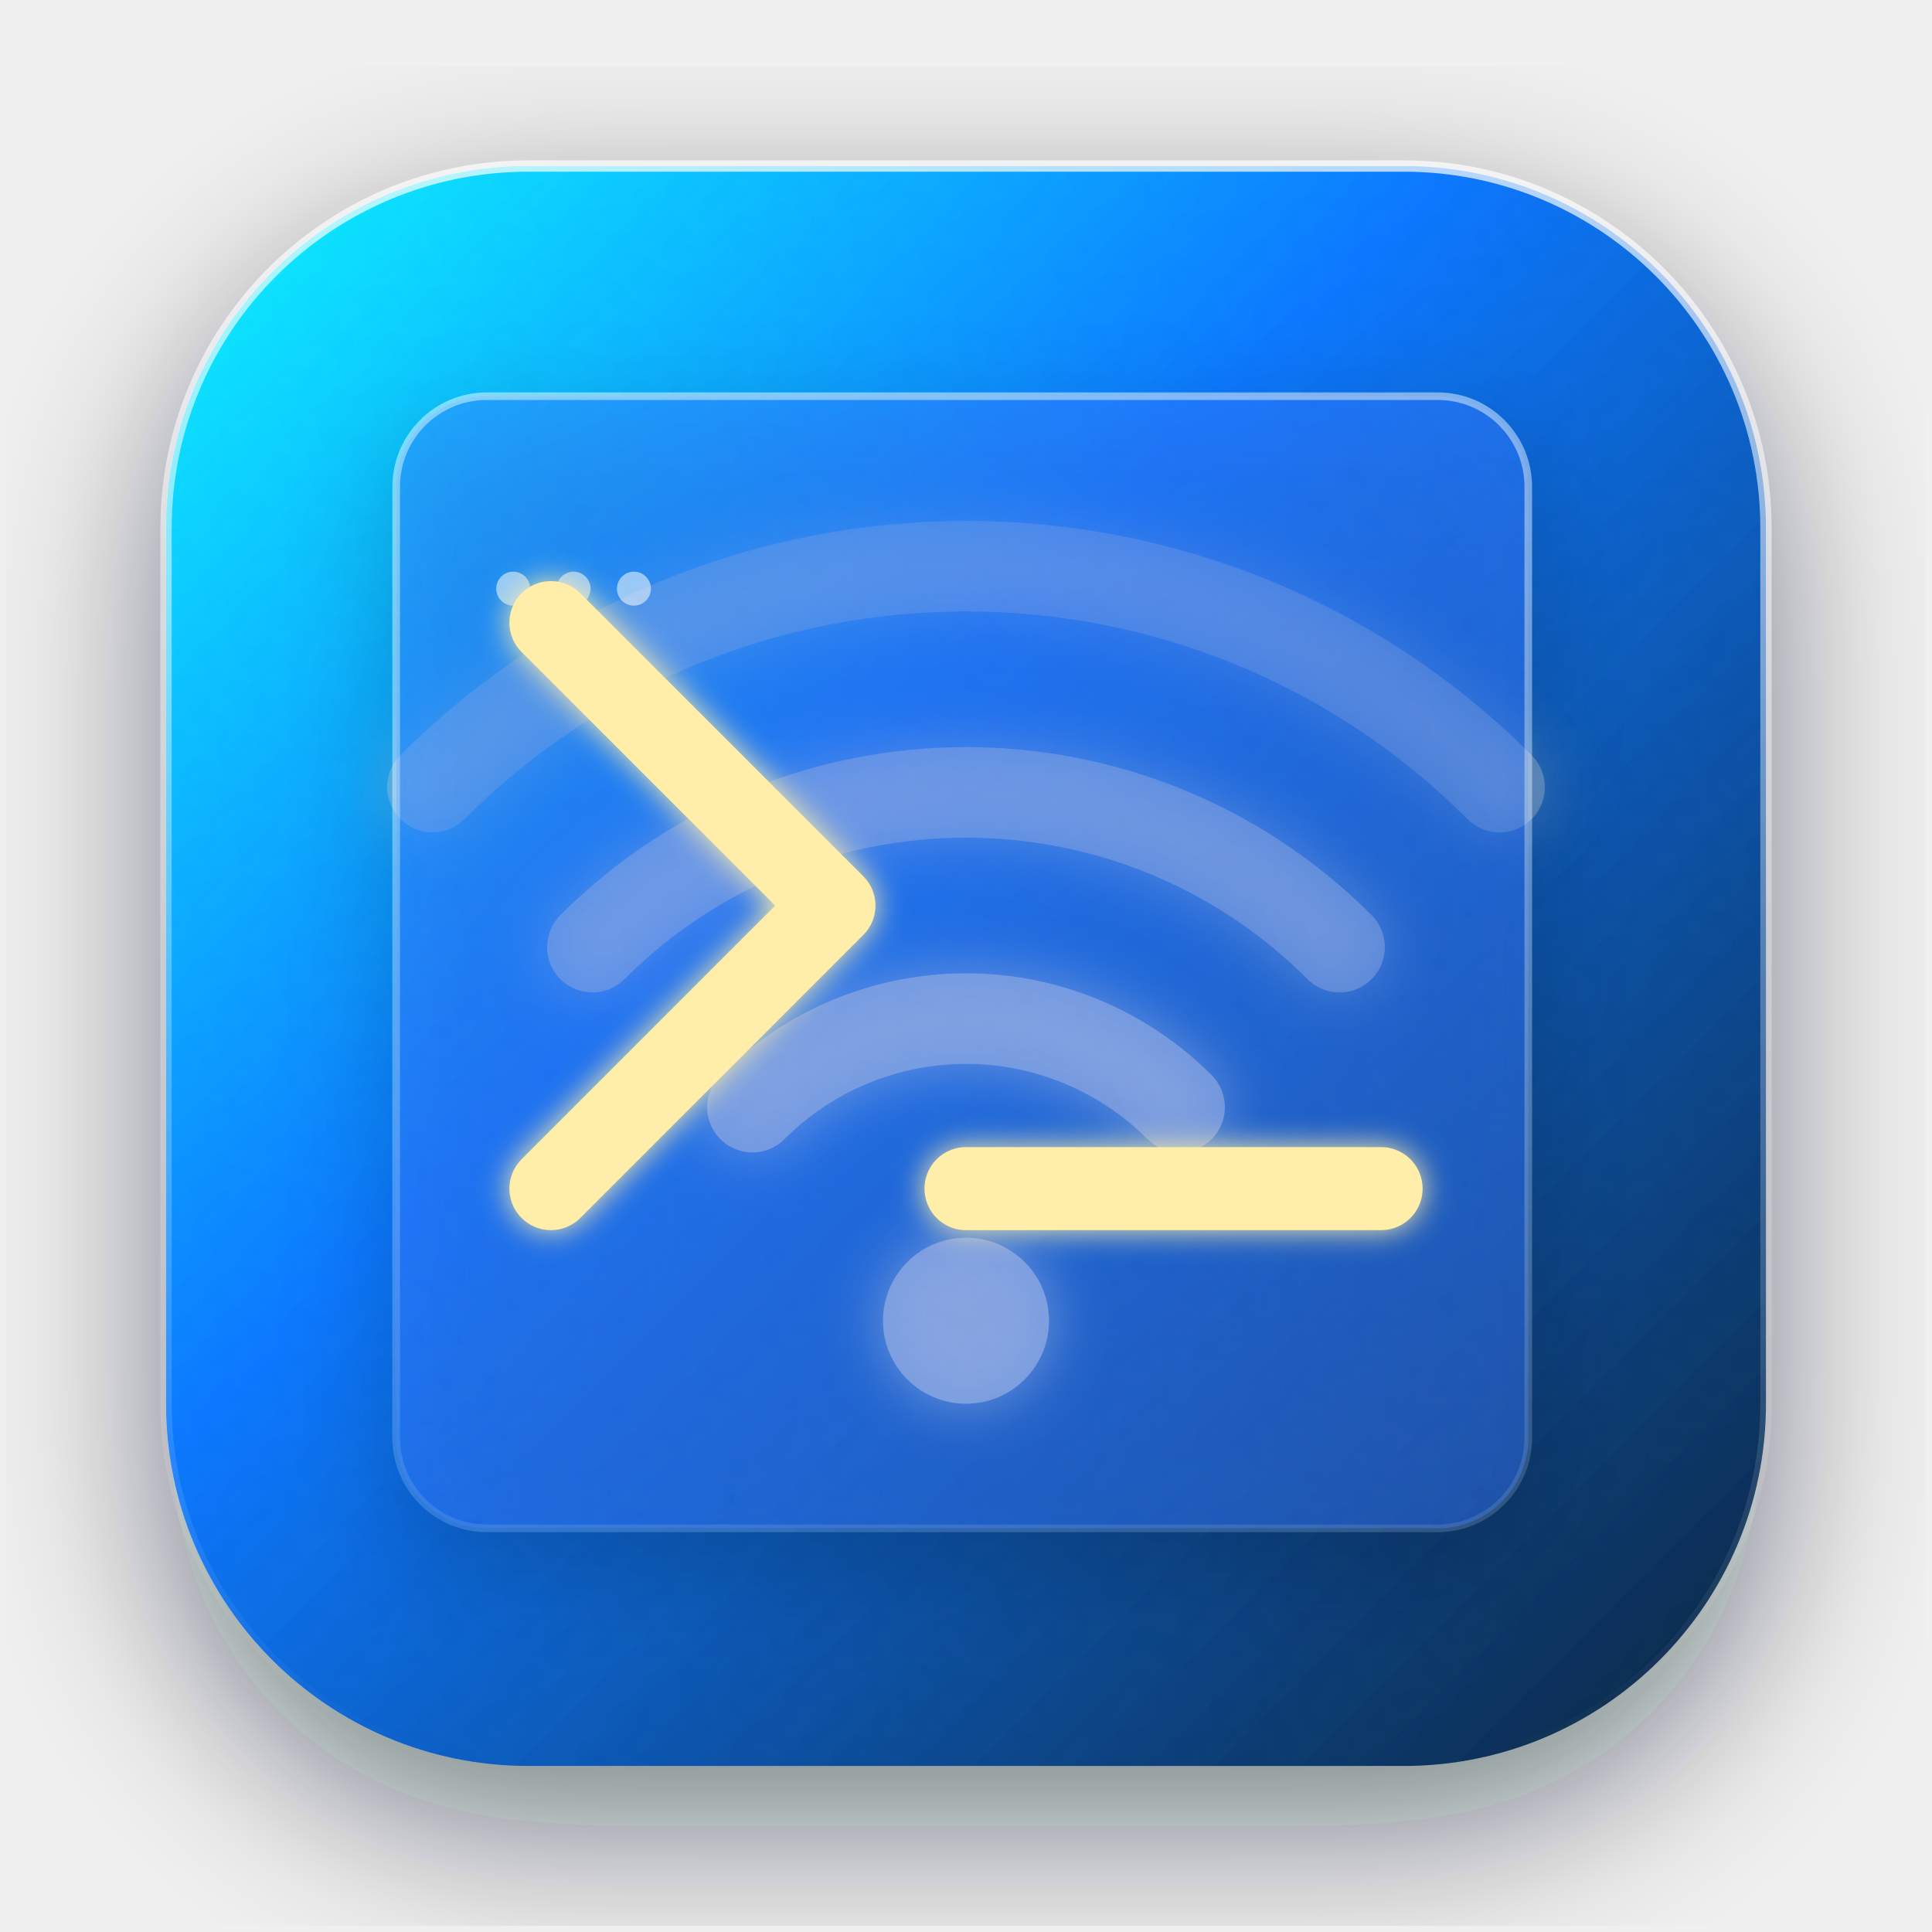
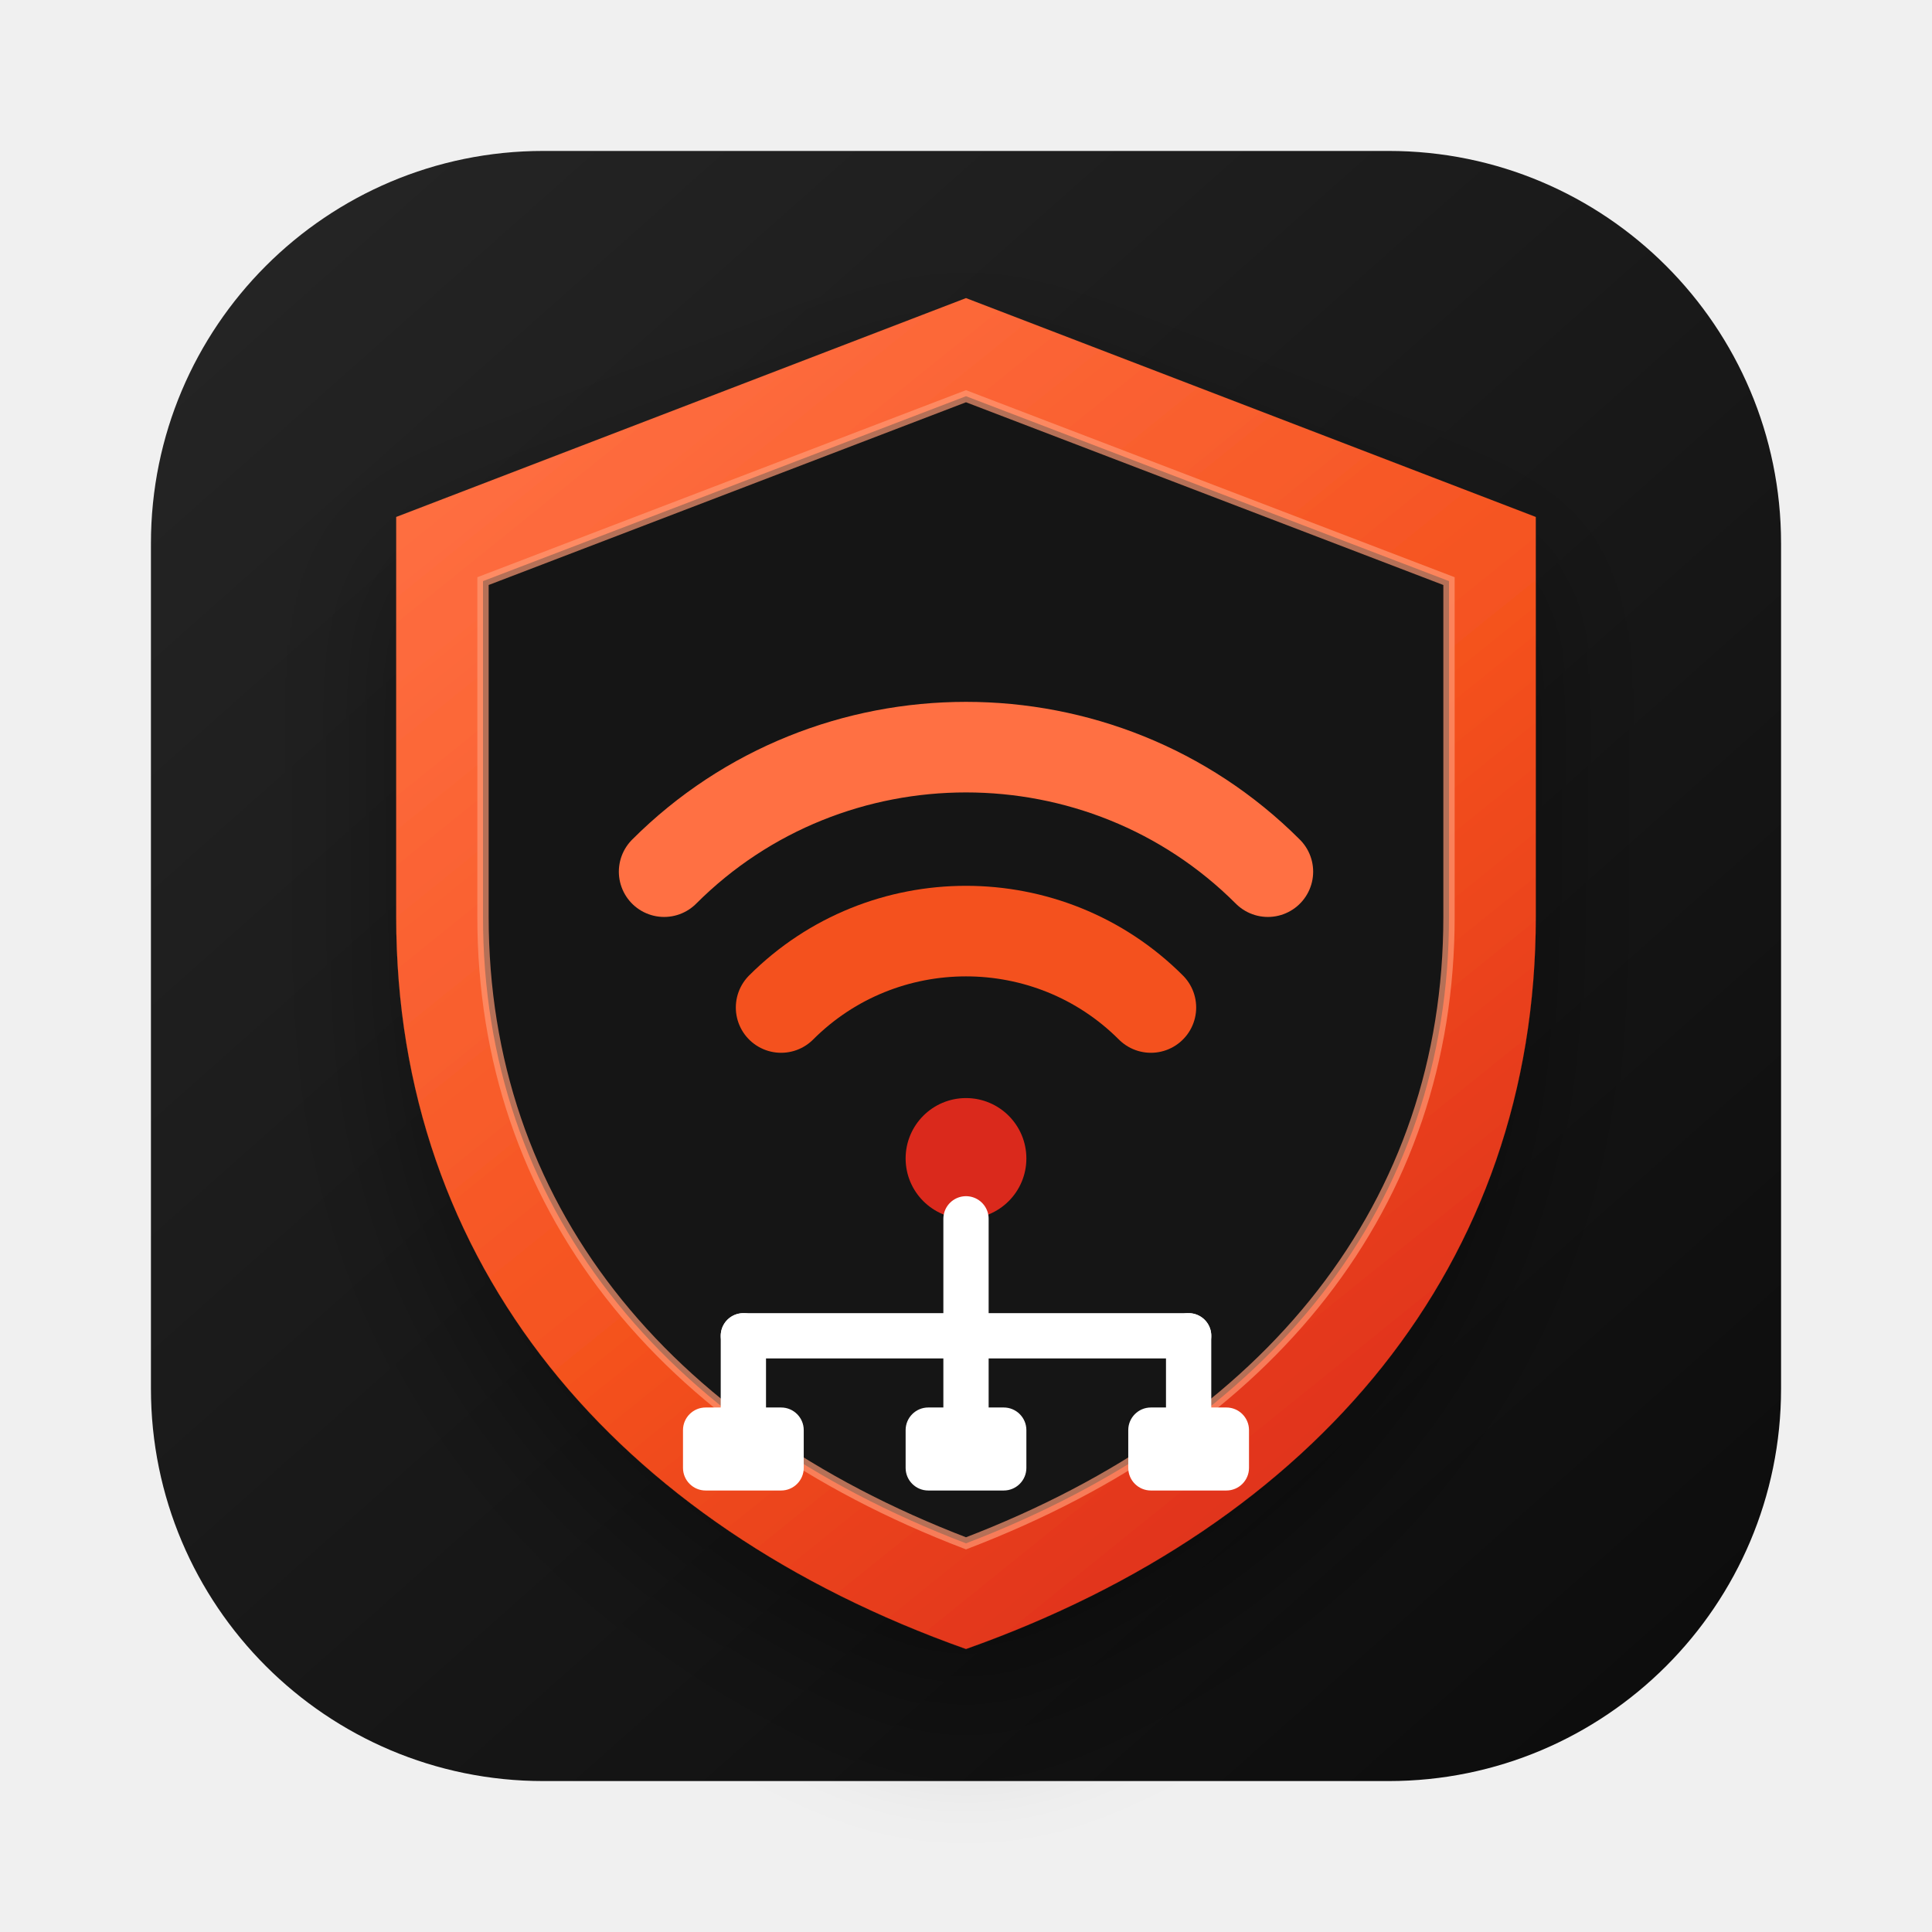
- <svg xmlns="http://www.w3.org/2000/svg" viewBox="0 0 512 512" width="100%" height="100%">
+ <svg xmlns="http://www.w3.org/2000/svg" viewBox="0 0 512 512" role="img" aria-labelledby="title description">
  <defs>
-     <linearGradient id="bgGrad1" x1="0%" y1="0%" x2="100%" y2="100%">
-       <stop offset="0%" stop-color="#00F5FF" />
-       <stop offset="40%" stop-color="#0072FF" />
-       <stop offset="100%" stop-color="#001B36" />
+     <linearGradient id="surface" x1="84" y1="60" x2="432" y2="452" gradientUnits="userSpaceOnUse">
+       <stop stop-color="#242424" />
+       <stop offset="1" stop-color="#0d0d0d" />
    </linearGradient>
-     <filter id="shadow1" x="-10%" y="-10%" width="120%" height="120%">
-       <feDropShadow dx="0" dy="16" stdDeviation="24" flood-color="#001224" flood-opacity="0.5" />
-     </filter>
-     <filter id="micaSim" x="-50%" y="-50%" width="200%" height="200%">
-       <feTurbulence type="fractalNoise" baseFrequency="0.9" numOctaves="1" stitchTiles="stitch" result="noise" />
-       <feColorMatrix in="noise" type="colorMatrix" values="0 0 0 0 0.9 0 0 0 0 0.9 0 0 0 0 0.9 0 0 0 0.5 0" result="desaturatedNoise" />
-       <feGaussianBlur in="desaturatedNoise" stdDeviation="2" result="blurredNoise" />
-       <feComposite in="blurredNoise" in2="SourceGraphic" operator="in" />
-     </filter>
-     <linearGradient id="borderGrad1" x1="0%" y1="0%" x2="0%" y2="100%">
-       <stop offset="0%" stop-color="#ffffff" stop-opacity="0.7" />
-       <stop offset="50%" stop-color="#ffffff" stop-opacity="0.3" />
-       <stop offset="100%" stop-color="#ffffff" stop-opacity="0.0" />
+     <linearGradient id="accent" x1="132" y1="102" x2="385" y2="416" gradientUnits="userSpaceOnUse">
+       <stop stop-color="#ff7043" />
+       <stop offset="0.55" stop-color="#f4511e" />
+       <stop offset="1" stop-color="#da291c" />
    </linearGradient>
-     <linearGradient id="panelBorderGrad" x1="0%" y1="0%" x2="0%" y2="100%">
-       <stop offset="0%" stop-color="#ffffff" stop-opacity="0.45" />
-       <stop offset="100%" stop-color="#ffffff" stop-opacity="0.1" />
-     </linearGradient>
-     <filter id="panelShadow" x="-30%" y="-30%" width="160%" height="160%">
-       <feDropShadow dx="0" dy="10" stdDeviation="14" flood-color="#000914" flood-opacity="0.45" />
-     </filter>
-     <filter id="neonGlow" x="-50%" y="-50%" width="200%" height="200%">
-       <feGaussianBlur stdDeviation="8" result="blur" />
-       <feMerge>
-         <feMergeNode in="blur" />
-         <feMergeNode in="SourceGraphic" />
-       </feMerge>
-     </filter>
-     <filter id="terminalBadgeGlow" x="-50%" y="-50%" width="200%" height="200%">
-       <feGaussianBlur stdDeviation="4" result="blur" />
-       <feMerge>
-         <feMergeNode in="blur" />
-         <feMergeNode in="SourceGraphic" />
-       </feMerge>
+     <filter id="shadow" x="-20%" y="-20%" width="140%" height="150%">
+       <feDropShadow dx="0" dy="16" stdDeviation="18" flood-color="#000" flood-opacity="0.34" />
    </filter>
  </defs>
-   <rect x="44" y="44" width="424" height="424" rx="96" fill="url(#bgGrad1)" filter="url(#shadow1)" />
-   <rect x="44" y="44" width="424" height="424" rx="96" fill="#FFFFFF" fill-opacity="0.2" filter="url(#micaSim)" />
-   <rect x="44" y="44" width="424" height="424" rx="96" fill="none" stroke="url(#borderGrad1)" stroke-width="3" />
-   <g id="OpenWrt-Waves" filter="url(#neonGlow)">
-     <circle cx="256" cy="350" r="22" fill="#E0E0E0" opacity="0.8" />
-     <path d="M 199.4 293.4 A 80 80 0 0 1 312.6 293.4" fill="none" stroke="#E0E0E0" stroke-width="24" stroke-linecap="round" opacity="0.7" />
-     <path d="M 157.0 251.0 A 140 140 0 0 1 355.0 251.0" fill="none" stroke="#E0E0E0" stroke-width="24" stroke-linecap="round" opacity="0.5" />
-     <path d="M 114.6 208.6 A 200 200 0 0 1 397.4 208.6" fill="none" stroke="#E0E0E0" stroke-width="24" stroke-linecap="round" opacity="0.3" />
+   <rect x="40" y="40" width="432" height="432" rx="104" fill="url(#surface)" />
+   <path d="M256 79 407 137v106c0 92-58 161-151 194-93-33-151-102-151-194V137L256 79Z" fill="url(#accent)" filter="url(#shadow)" />
+   <path d="M256 105 384 154v89c0 76-47 135-128 166-81-31-128-90-128-166v-89l128-49Z" fill="#151515" stroke="#ff9a76" stroke-width="3" stroke-opacity="0.68" />
+   <g fill="none" stroke-linecap="round">
+     <path d="M176 231c44-44 116-44 160 0" stroke="#ff7043" stroke-width="24" />
+     <path d="M207 267c27-27 71-27 98 0" stroke="#f4511e" stroke-width="24" />
  </g>
-   <g id="Terminal-Window-Box" filter="url(#panelShadow)">
-     <rect x="105" y="105" width="300" height="300" rx="24" fill="#ffffff" fill-opacity="0.5" filter="url(#micaSim)" />
-     <rect x="105" y="105" width="300" height="300" rx="24" fill="#0055ff" fill-opacity="0.3" />
-     <rect x="105" y="105" width="300" height="300" rx="24" fill="none" stroke="url(#panelBorderGrad)" stroke-width="2" />
-     <circle cx="136" cy="156" r="4.5" fill="#FFFFFF" opacity=".5" />
-     <circle cx="152" cy="156" r="4.5" fill="#FFFFFF" opacity=".5" />
-     <circle cx="168" cy="156" r="4.5" fill="#FFFFFF" opacity=".5" />
-   </g>
-   <g id="Centered-Terminal-Badge" filter="url(#terminalBadgeGlow)">
-     <path d="M 146 165 L 221 240 L 146 315" fill="none" stroke="#ffeeaa" stroke-width="22" stroke-linecap="round" stroke-linejoin="round" stroke-opacity="1.0" />
-     <line x1="256" y1="315" x2="366" y2="315" stroke="#ffeeaa" stroke-width="22" stroke-linecap="round" stroke-opacity="1.0" />
-   </g>
+   <circle cx="256" cy="307" r="16" fill="#da291c" />
+   <path d="M256 323v31" stroke="#fff" stroke-width="12" stroke-linecap="round" />
+   <path d="M197 354h118" stroke="#fff" stroke-width="12" stroke-linecap="round" />
+   <path d="M197 354v20M256 354v20M315 354v20" stroke="#fff" stroke-width="12" stroke-linecap="round" />
+   <rect x="181" y="373" width="32" height="22" rx="6" fill="#fff" />
+   <rect x="240" y="373" width="32" height="22" rx="6" fill="#fff" />
+   <rect x="299" y="373" width="32" height="22" rx="6" fill="#fff" />
</svg>
